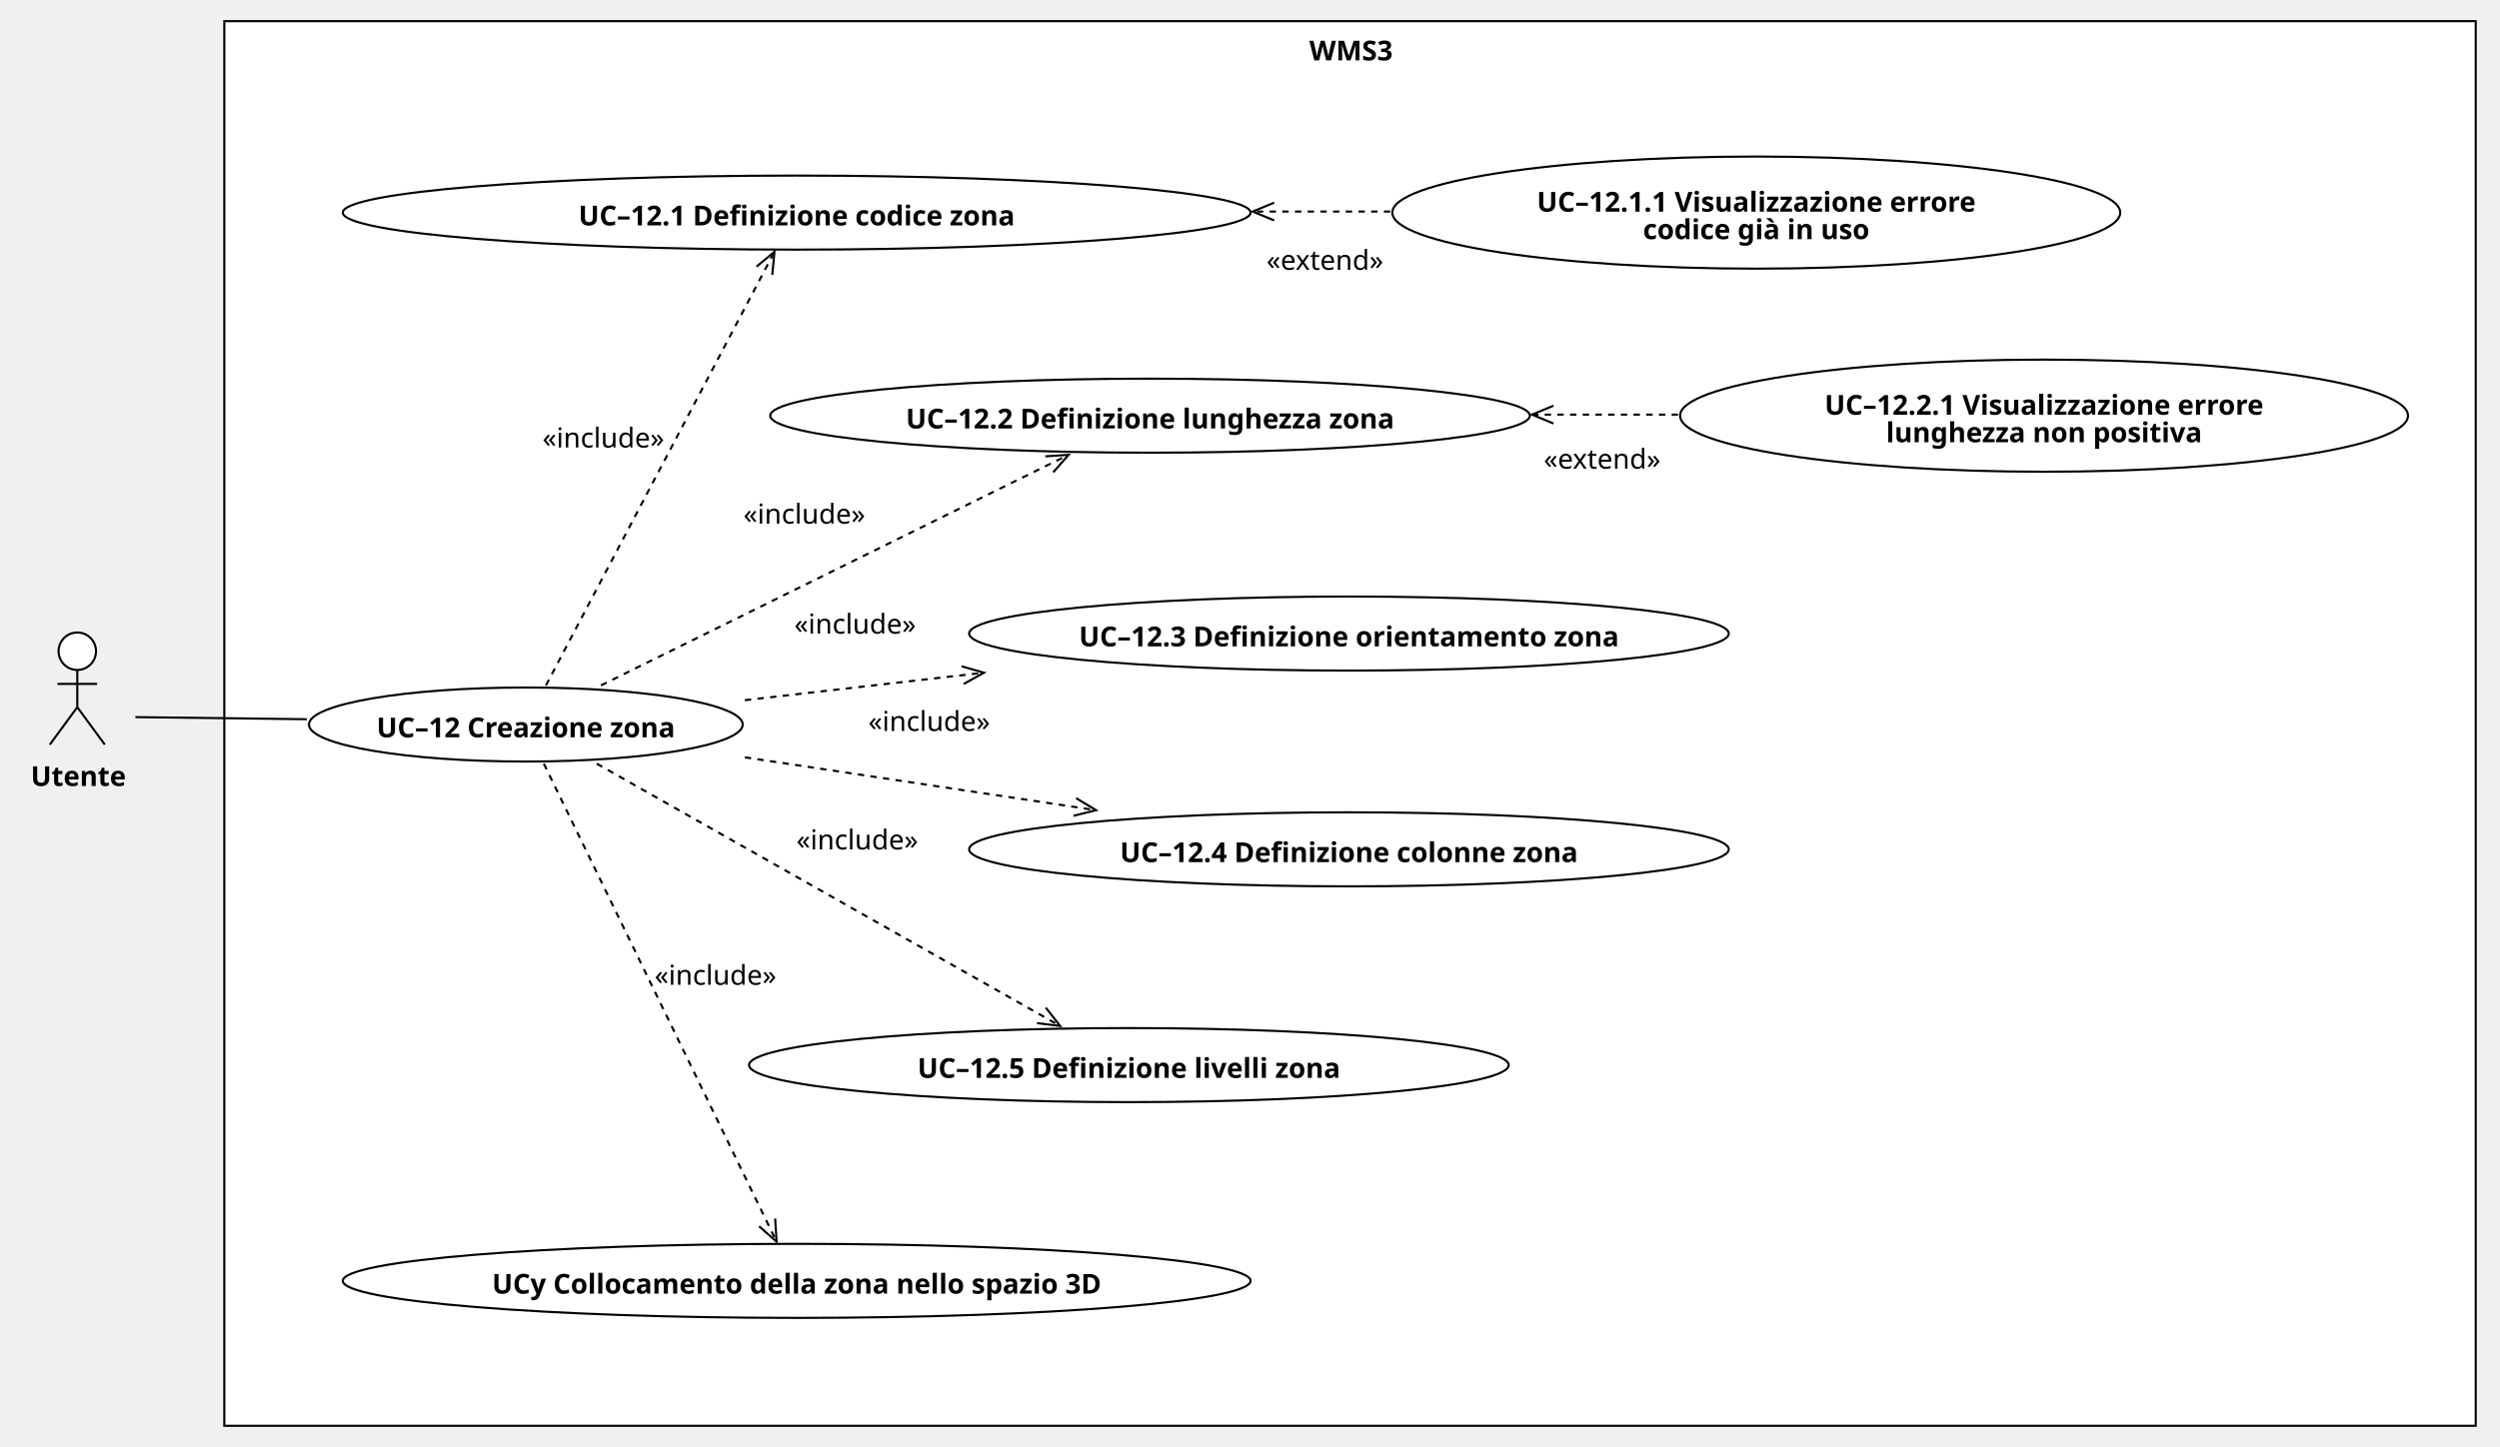
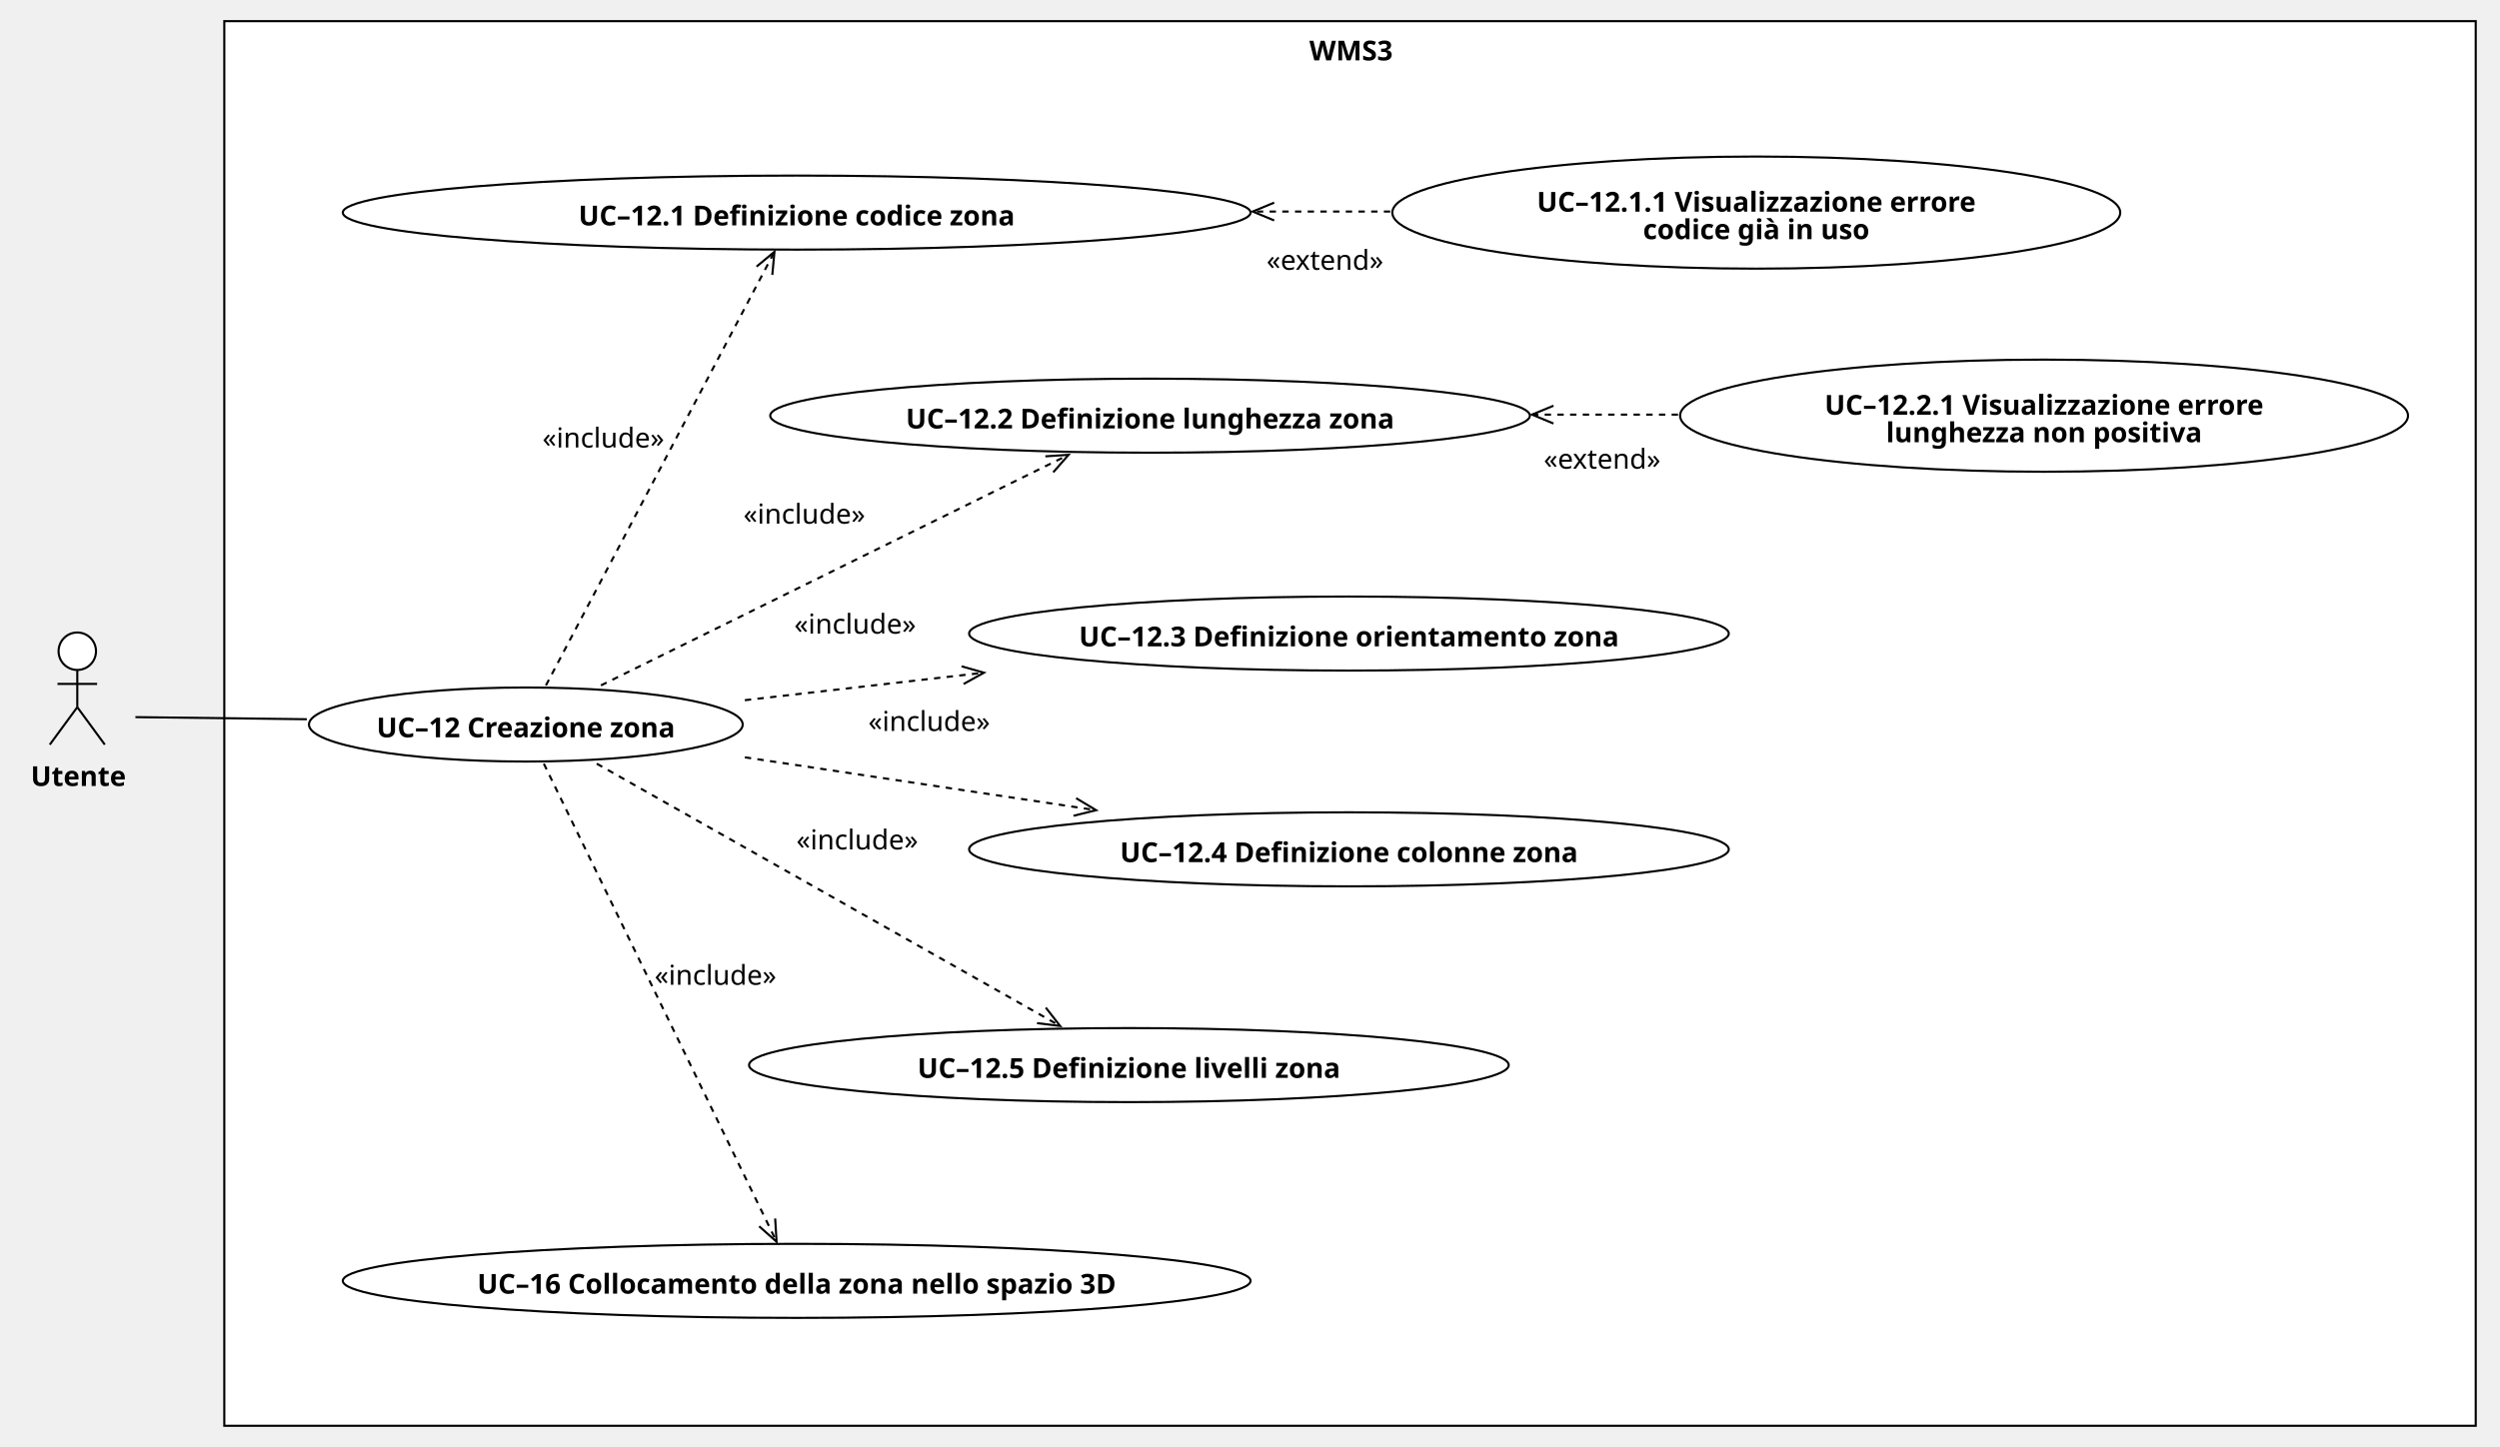
<svg xmlns="http://www.w3.org/2000/svg" version="1.1" width="1181" height="684">
  <defs />
  <g>
    <g>
      <rect fill="#ffffff" stroke="none" x="160" y="32" width="1064" height="664" transform="matrix(1 0 0 1 -54 -22)" />
    </g>
    <g>
      <path fill="none" stroke="#000000" paint-order="fill stroke markers" d=" M 106 10 L 1170 10 L 1170 674 L 106 674 L 106 10 Z Z" stroke-miterlimit="10" stroke-dasharray="" />
    </g>
    <g>
      <g>
        <path fill="none" stroke="none" />
        <text fill="#000000" stroke="none" font-family="currentFont" font-size="13px" font-style="normal" font-weight="bold" text-decoration="undefined" x="692.5" y="45.5" text-anchor="middle" dominant-baseline="central" transform="matrix(1 0 0 1 -54 -22)">WMS3</text>
      </g>
    </g>
    <g>
      <path fill="#FFFFFF" stroke="none" paint-order="stroke fill markers" d=" M 146 342.5 C 146 332.835 191.891 325 248.5 325 C 305.109 325 351 332.835 351 342.5 C 351 352.165 305.109 360 248.5 360 C 191.891 360 146 352.165 146 342.5 Z" />
    </g>
    <g>
      <path fill="none" stroke="#000000" paint-order="fill stroke markers" d=" M 146 342.5 C 146 332.835 191.891 325 248.5 325 C 305.109 325 351 332.835 351 342.5 C 351 352.165 305.109 360 248.5 360 C 191.891 360 146 352.165 146 342.5 Z" stroke-miterlimit="10" stroke-dasharray="" />
    </g>
    <g>
      <g>
        <path fill="none" stroke="none" />
        <text fill="#000000" stroke="none" font-family="currentFont" font-size="13px" font-style="normal" font-weight="bold" text-decoration="undefined" x="302.5" y="365.5" text-anchor="middle" dominant-baseline="central" transform="matrix(1 0 0 1 -54 -22)">UC–12 Creazione zona</text>
      </g>
    </g>
    <g>
      <path fill="#FFFFFF" stroke="none" paint-order="stroke fill markers" d=" M 364 196.5 C 364 186.835 444.365 179 543.5 179 C 642.635 179 723 186.835 723 196.5 C 723 206.165 642.635 214 543.5 214 C 444.365 214 364 206.165 364 196.5 Z" />
    </g>
    <g>
      <path fill="none" stroke="#000000" paint-order="fill stroke markers" d=" M 364 196.5 C 364 186.835 444.365 179 543.5 179 C 642.635 179 723 186.835 723 196.5 C 723 206.165 642.635 214 543.5 214 C 444.365 214 364 206.165 364 196.5 Z" stroke-miterlimit="10" stroke-dasharray="" />
    </g>
    <g>
      <g>
        <path fill="none" stroke="none" />
        <text fill="#000000" stroke="none" font-family="currentFont" font-size="13px" font-style="normal" font-weight="bold" text-decoration="undefined" x="597.5" y="219.5" text-anchor="middle" dominant-baseline="central" transform="matrix(1 0 0 1 -54 -22)">UC–12.2 Definizione lunghezza zona</text>
      </g>
    </g>
    <g>
      <path fill="#FFFFFF" stroke="none" paint-order="stroke fill markers" d=" M 794 196.5 C 794 181.864 871.007 170 966 170 C 1060.993 170 1138 181.864 1138 196.5 C 1138 211.136 1060.993 223 966 223 C 871.007 223 794 211.136 794 196.5 Z" />
    </g>
    <g>
      <path fill="none" stroke="#000000" paint-order="fill stroke markers" d=" M 794 196.5 C 794 181.864 871.007 170 966 170 C 1060.993 170 1138 181.864 1138 196.5 C 1138 211.136 1060.993 223 966 223 C 871.007 223 794 211.136 794 196.5 Z" stroke-miterlimit="10" stroke-dasharray="" />
    </g>
    <g>
      <g>
        <path fill="none" stroke="none" />
        <text fill="#000000" stroke="none" font-family="currentFont" font-size="13px" font-style="normal" font-weight="bold" text-decoration="undefined" x="1020" y="213" text-anchor="middle" dominant-baseline="central" transform="matrix(1 0 0 1 -54 -22)">UC–12.2.1 Visualizzazione errore</text>
        <text fill="#000000" stroke="none" font-family="currentFont" font-size="13px" font-style="normal" font-weight="bold" text-decoration="undefined" x="1020" y="226" text-anchor="middle" dominant-baseline="central" transform="matrix(1 0 0 1 -54 -22)">lunghezza non positiva</text>
      </g>
    </g>
    <g>
      <path fill="#FFFFFF" stroke="none" paint-order="stroke fill markers" d=" M 458 401.5 C 458 391.835 538.365 384 637.5 384 C 736.635 384 817 391.835 817 401.5 C 817 411.165 736.635 419 637.5 419 C 538.365 419 458 411.165 458 401.5 Z" />
    </g>
    <g>
      <path fill="none" stroke="#000000" paint-order="fill stroke markers" d=" M 458 401.5 C 458 391.835 538.365 384 637.5 384 C 736.635 384 817 391.835 817 401.5 C 817 411.165 736.635 419 637.5 419 C 538.365 419 458 411.165 458 401.5 Z" stroke-miterlimit="10" stroke-dasharray="" />
    </g>
    <g>
      <g>
        <path fill="none" stroke="none" />
        <text fill="#000000" stroke="none" font-family="currentFont" font-size="13px" font-style="normal" font-weight="bold" text-decoration="undefined" x="691.5" y="424.5" text-anchor="middle" dominant-baseline="central" transform="matrix(1 0 0 1 -54 -22)">UC–12.4 Definizione colonne zona</text>
      </g>
    </g>
    <g>
      <path fill="#FFFFFF" stroke="none" paint-order="stroke fill markers" d=" M 458 299.5 C 458 289.835 538.365 282 637.5 282 C 736.635 282 817 289.835 817 299.5 C 817 309.165 736.635 317 637.5 317 C 538.365 317 458 309.165 458 299.5 Z" />
    </g>
    <g>
      <path fill="none" stroke="#000000" paint-order="fill stroke markers" d=" M 458 299.5 C 458 289.835 538.365 282 637.5 282 C 736.635 282 817 289.835 817 299.5 C 817 309.165 736.635 317 637.5 317 C 538.365 317 458 309.165 458 299.5 Z" stroke-miterlimit="10" stroke-dasharray="" />
    </g>
    <g>
      <g>
        <path fill="none" stroke="none" />
        <text fill="#000000" stroke="none" font-family="currentFont" font-size="13px" font-style="normal" font-weight="bold" text-decoration="undefined" x="691.5" y="322.5" text-anchor="middle" dominant-baseline="central" transform="matrix(1 0 0 1 -54 -22)">UC–12.3 Definizione orientamento zona</text>
      </g>
    </g>
    <g>
      <path fill="none" stroke="#000000" paint-order="fill stroke markers" d=" M 793 196 L 724 196" stroke-miterlimit="10" stroke-dasharray="3" />
    </g>
    <g>
      <path fill="none" stroke="#000000" paint-order="fill stroke markers" d=" M 734.163 191.79 L 724 196 L 734.163 200.21" stroke-miterlimit="10" stroke-dasharray="" />
    </g>
    <g>
      <rect fill="#FFFFFF" stroke="none" x="783" y="232" width="56.34" height="13" transform="matrix(1 0 0 1 -54 -22)" />
    </g>
    <g>
      <g>
        <path fill="none" stroke="none" />
        <text fill="#000000" stroke="none" font-family="currentFont" font-size="13px" font-style="normal" font-weight="normal" text-decoration="undefined" x="811.17" y="238.5" text-anchor="middle" dominant-baseline="central" transform="matrix(1 0 0 1 -54 -22)">«extend»</text>
      </g>
    </g>
    <g>
      <path fill="none" stroke="#000000" paint-order="fill stroke markers" d=" M 284 324 L 505 215" stroke-miterlimit="10" stroke-dasharray="3" />
    </g>
    <g>
      <path fill="none" stroke="#000000" paint-order="fill stroke markers" d=" M 497.748 223.271 L 505 215 L 494.024 215.72" stroke-miterlimit="10" stroke-dasharray="" />
    </g>
    <g>
      <rect fill="#FFFFFF" stroke="none" x="405" y="258" width="58.26" height="13" transform="matrix(1 0 0 1 -54 -22)" />
    </g>
    <g>
      <g>
        <path fill="none" stroke="none" />
        <text fill="#000000" stroke="none" font-family="currentFont" font-size="13px" font-style="normal" font-weight="normal" text-decoration="undefined" x="434.13" y="264.5" text-anchor="middle" dominant-baseline="central" transform="matrix(1 0 0 1 -54 -22)">«include»</text>
      </g>
    </g>
    <g>
      <path fill="none" stroke="#000000" paint-order="fill stroke markers" d=" M 352 331 L 465 318" stroke-miterlimit="10" stroke-dasharray="3" />
    </g>
    <g>
      <path fill="none" stroke="#000000" paint-order="fill stroke markers" d=" M 455.385 323.343 L 465 318 L 454.423 314.98" stroke-miterlimit="10" stroke-dasharray="" />
    </g>
    <g>
      <rect fill="#FFFFFF" stroke="none" x="429" y="310" width="58.26" height="13" transform="matrix(1 0 0 1 -54 -22)" />
    </g>
    <g>
      <g>
        <path fill="none" stroke="none" />
        <text fill="#000000" stroke="none" font-family="currentFont" font-size="13px" font-style="normal" font-weight="normal" text-decoration="undefined" x="458.13" y="316.5" text-anchor="middle" dominant-baseline="central" transform="matrix(1 0 0 1 -54 -22)">«include»</text>
      </g>
    </g>
    <g>
      <path fill="none" stroke="#000000" paint-order="fill stroke markers" d=" M 352 358 L 518 383" stroke-miterlimit="10" stroke-dasharray="3" />
    </g>
    <g>
      <path fill="none" stroke="#000000" paint-order="fill stroke markers" d=" M 507.324 385.649 L 518 383 L 508.578 377.324" stroke-miterlimit="10" stroke-dasharray="" />
    </g>
    <g>
      <rect fill="#FFFFFF" stroke="none" x="464" y="356" width="58.26" height="13" transform="matrix(1 0 0 1 -54 -22)" />
    </g>
    <g>
      <g>
        <path fill="none" stroke="none" />
        <text fill="#000000" stroke="none" font-family="currentFont" font-size="13px" font-style="normal" font-weight="normal" text-decoration="undefined" x="493.13" y="362.5" text-anchor="middle" dominant-baseline="central" transform="matrix(1 0 0 1 -54 -22)">«include»</text>
      </g>
    </g>
    <g>
      <path fill="#FFFFFF" stroke="none" paint-order="stroke fill markers" d=" M 162 100.5 C 162 90.835 258.035 83 376.5 83 C 494.965 83 591 90.835 591 100.5 C 591 110.165 494.965 118 376.5 118 C 258.035 118 162 110.165 162 100.5 Z" />
    </g>
    <g>
      <path fill="none" stroke="#000000" paint-order="fill stroke markers" d=" M 162 100.5 C 162 90.835 258.035 83 376.5 83 C 494.965 83 591 90.835 591 100.5 C 591 110.165 494.965 118 376.5 118 C 258.035 118 162 110.165 162 100.5 Z" stroke-miterlimit="10" stroke-dasharray="" />
    </g>
    <g>
      <g>
        <path fill="none" stroke="none" />
        <text fill="#000000" stroke="none" font-family="currentFont" font-size="13px" font-style="normal" font-weight="bold" text-decoration="undefined" x="430.5" y="123.5" text-anchor="middle" dominant-baseline="central" transform="matrix(1 0 0 1 -54 -22)">UC–12.1 Definizione codice zona</text>
      </g>
    </g>
    <g>
      <path fill="#FFFFFF" stroke="none" paint-order="stroke fill markers" d=" M 658 100.5 C 658 85.864 735.007 74 830 74 C 924.993 74 1002 85.864 1002 100.5 C 1002 115.136 924.993 127 830 127 C 735.007 127 658 115.136 658 100.5 Z" />
    </g>
    <g>
      <path fill="none" stroke="#000000" paint-order="fill stroke markers" d=" M 658 100.5 C 658 85.864 735.007 74 830 74 C 924.993 74 1002 85.864 1002 100.5 C 1002 115.136 924.993 127 830 127 C 735.007 127 658 115.136 658 100.5 Z" stroke-miterlimit="10" stroke-dasharray="" />
    </g>
    <g>
      <g>
        <path fill="none" stroke="none" />
        <text fill="#000000" stroke="none" font-family="currentFont" font-size="13px" font-style="normal" font-weight="bold" text-decoration="undefined" x="884" y="117" text-anchor="middle" dominant-baseline="central" transform="matrix(1 0 0 1 -54 -22)">UC–12.1.1 Visualizzazione errore</text>
        <text fill="#000000" stroke="none" font-family="currentFont" font-size="13px" font-style="normal" font-weight="bold" text-decoration="undefined" x="884" y="130" text-anchor="middle" dominant-baseline="central" transform="matrix(1 0 0 1 -54 -22)">codice già in uso</text>
      </g>
    </g>
    <g>
      <path fill="none" stroke="#000000" paint-order="fill stroke markers" d=" M 258 324 L 366 119" stroke-miterlimit="10" stroke-dasharray="3" />
    </g>
    <g>
      <path fill="none" stroke="#000000" paint-order="fill stroke markers" d=" M 364.987 129.953 L 366 119 L 357.539 126.029" stroke-miterlimit="10" stroke-dasharray="" />
    </g>
    <g>
      <rect fill="#FFFFFF" stroke="none" x="310" y="222" width="58.26" height="13" transform="matrix(1 0 0 1 -54 -22)" />
    </g>
    <g>
      <g>
        <path fill="none" stroke="none" />
        <text fill="#000000" stroke="none" font-family="currentFont" font-size="13px" font-style="normal" font-weight="normal" text-decoration="undefined" x="339.13" y="228.5" text-anchor="middle" dominant-baseline="central" transform="matrix(1 0 0 1 -54 -22)">«include»</text>
      </g>
    </g>
    <g>
      <path fill="none" stroke="#000000" paint-order="fill stroke markers" d=" M 657 100 L 592 100" stroke-miterlimit="10" stroke-dasharray="3" />
    </g>
    <g>
      <path fill="none" stroke="#000000" paint-order="fill stroke markers" d=" M 602.163 95.79 L 592 100 L 602.163 104.21" stroke-miterlimit="10" stroke-dasharray="" />
    </g>
    <g>
      <rect fill="#FFFFFF" stroke="none" x="652" y="138" width="56.34" height="13" transform="matrix(1 0 0 1 -54 -22)" />
    </g>
    <g>
      <g>
        <path fill="none" stroke="none" />
        <text fill="#000000" stroke="none" font-family="currentFont" font-size="13px" font-style="normal" font-weight="normal" text-decoration="undefined" x="680.17" y="144.5" text-anchor="middle" dominant-baseline="central" transform="matrix(1 0 0 1 -54 -22)">«extend»</text>
      </g>
    </g>
    <g>
      <path fill="#ffffff" stroke="none" paint-order="stroke fill markers" d=" M 27.689 307.85 C 27.689 302.962 31.647 299 36.529 299 C 41.411 299 45.369 302.962 45.369 307.85 C 45.369 312.738 41.411 316.7 36.529 316.7 C 31.647 316.7 27.689 312.738 27.689 307.85 Z" />
    </g>
    <g>
      <path fill="none" stroke="#000000" paint-order="fill stroke markers" d=" M 27.689 307.85 C 27.689 302.962 31.647 299 36.529 299 C 41.411 299 45.369 302.962 45.369 307.85 C 45.369 312.738 41.411 316.7 36.529 316.7 C 31.647 316.7 27.689 312.738 27.689 307.85 Z" stroke-miterlimit="10" stroke-dasharray="" />
    </g>
    <g>
      <path fill="none" stroke="#000000" paint-order="fill stroke markers" d=" M 36.529 316.7 L 36.529 334.3" stroke-miterlimit="10" stroke-dasharray="" />
    </g>
    <g>
      <path fill="none" stroke="#000000" paint-order="fill stroke markers" d=" M 27.169 323.3 L 45.889 323.3" stroke-miterlimit="10" stroke-dasharray="" />
    </g>
    <g>
      <path fill="none" stroke="#000000" paint-order="fill stroke markers" d=" M 36.529 334.3 L 23.529 352" stroke-miterlimit="10" stroke-dasharray="" />
    </g>
    <g>
      <path fill="none" stroke="#000000" paint-order="fill stroke markers" d=" M 36.529 334.3 L 49.529 352" stroke-miterlimit="10" stroke-dasharray="" />
    </g>
    <g>
      <g>
        <path fill="none" stroke="none" />
        <text fill="#000000" stroke="none" font-family="currentFont" font-size="13px" font-style="normal" font-weight="bold" text-decoration="undefined" x="91.029" y="388.5" text-anchor="middle" dominant-baseline="central" transform="matrix(1 0 0 1 -54 -22)">Utente</text>
      </g>
    </g>
    <g>
      <path fill="none" stroke="#000000" paint-order="fill stroke markers" d=" M 64 339 L 145 340" stroke-miterlimit="10" stroke-dasharray="" />
    </g>
    <g>
      <path fill="#ffffff" stroke="none" paint-order="stroke fill markers" d=" M 354 503.5 C 354 493.835 434.365 486 533.5 486 C 632.635 486 713 493.835 713 503.5 C 713 513.165 632.635 521 533.5 521 C 434.365 521 354 513.165 354 503.5 Z" />
    </g>
    <g>
      <path fill="none" stroke="#000000" paint-order="fill stroke markers" d=" M 354 503.5 C 354 493.835 434.365 486 533.5 486 C 632.635 486 713 493.835 713 503.5 C 713 513.165 632.635 521 533.5 521 C 434.365 521 354 513.165 354 503.5 Z" stroke-miterlimit="10" stroke-dasharray="" />
    </g>
    <g>
      <g>
        <path fill="none" stroke="none" />
        <text fill="#000000" stroke="none" font-family="currentFont" font-size="13px" font-style="normal" font-weight="bold" text-decoration="undefined" x="587.5" y="526.5" text-anchor="middle" dominant-baseline="central" transform="matrix(1 0 0 1 -54 -22)">UC–12.5 Definizione livelli zona</text>
      </g>
    </g>
    <g>
      <path fill="none" stroke="#000000" paint-order="fill stroke markers" d=" M 282 361 L 501 485" stroke-miterlimit="10" stroke-dasharray="3" />
    </g>
    <g>
      <path fill="none" stroke="#000000" paint-order="fill stroke markers" d=" M 490.082 483.656 L 501 485 L 494.231 476.33" stroke-miterlimit="10" stroke-dasharray="" />
    </g>
    <g>
      <rect fill="#ffffff" stroke="none" x="430" y="412" width="58.26" height="13" transform="matrix(1 0 0 1 -54 -22)" />
    </g>
    <g>
      <g>
        <path fill="none" stroke="none" />
        <text fill="#000000" stroke="none" font-family="currentFont" font-size="13px" font-style="normal" font-weight="normal" text-decoration="undefined" x="459.13" y="418.5" text-anchor="middle" dominant-baseline="central" transform="matrix(1 0 0 1 -54 -22)">«include»</text>
      </g>
    </g>
    <g>
      <path fill="#FFFFFF" stroke="none" paint-order="stroke fill markers" d=" M 162 605.5 C 162 595.835 258.035 588 376.5 588 C 494.965 588 591 595.835 591 605.5 C 591 615.165 494.965 623 376.5 623 C 258.035 623 162 615.165 162 605.5 Z" />
    </g>
    <g>
      <path fill="none" stroke="#000000" paint-order="fill stroke markers" d=" M 162 605.5 C 162 595.835 258.035 588 376.5 588 C 494.965 588 591 595.835 591 605.5 C 591 615.165 494.965 623 376.5 623 C 258.035 623 162 615.165 162 605.5 Z" stroke-miterlimit="10" stroke-dasharray="" />
    </g>
    <g>
      <g>
        <path fill="none" stroke="none" />
-         <text fill="#000000" stroke="none" font-family="currentFont" font-size="13px" font-style="normal" font-weight="bold" text-decoration="undefined" x="430.5" y="628.5" text-anchor="middle" dominant-baseline="central" transform="matrix(1 0 0 1 -54 -22)">UCy Collocamento della zona nello spazio 3D</text>
+         <text fill="#000000" stroke="none" font-family="currentFont" font-size="13px" font-style="normal" font-weight="bold" text-decoration="undefined" x="430.5" y="628.5" text-anchor="middle" dominant-baseline="central" transform="matrix(1 0 0 1 -54 -22)">UC–16 Collocamento della zona nello spazio 3D</text>
      </g>
    </g>
    <g>
      <path fill="none" stroke="#000000" paint-order="fill stroke markers" d=" M 257 361 L 367 587" stroke-miterlimit="10" stroke-dasharray="3" />
    </g>
    <g>
      <path fill="none" stroke="#000000" paint-order="fill stroke markers" d=" M 358.767 579.704 L 367 587 L 366.337 576.02" stroke-miterlimit="10" stroke-dasharray="" />
    </g>
    <g>
      <rect fill="#ffffff" stroke="none" x="363" y="476" width="58.26" height="13" transform="matrix(1 0 0 1 -54 -22)" />
    </g>
    <g>
      <g>
        <path fill="none" stroke="none" />
        <text fill="#000000" stroke="none" font-family="currentFont" font-size="13px" font-style="normal" font-weight="normal" text-decoration="undefined" x="392.13" y="482.5" text-anchor="middle" dominant-baseline="central" transform="matrix(1 0 0 1 -54 -22)">«include»</text>
      </g>
    </g>
  </g>
</svg>
